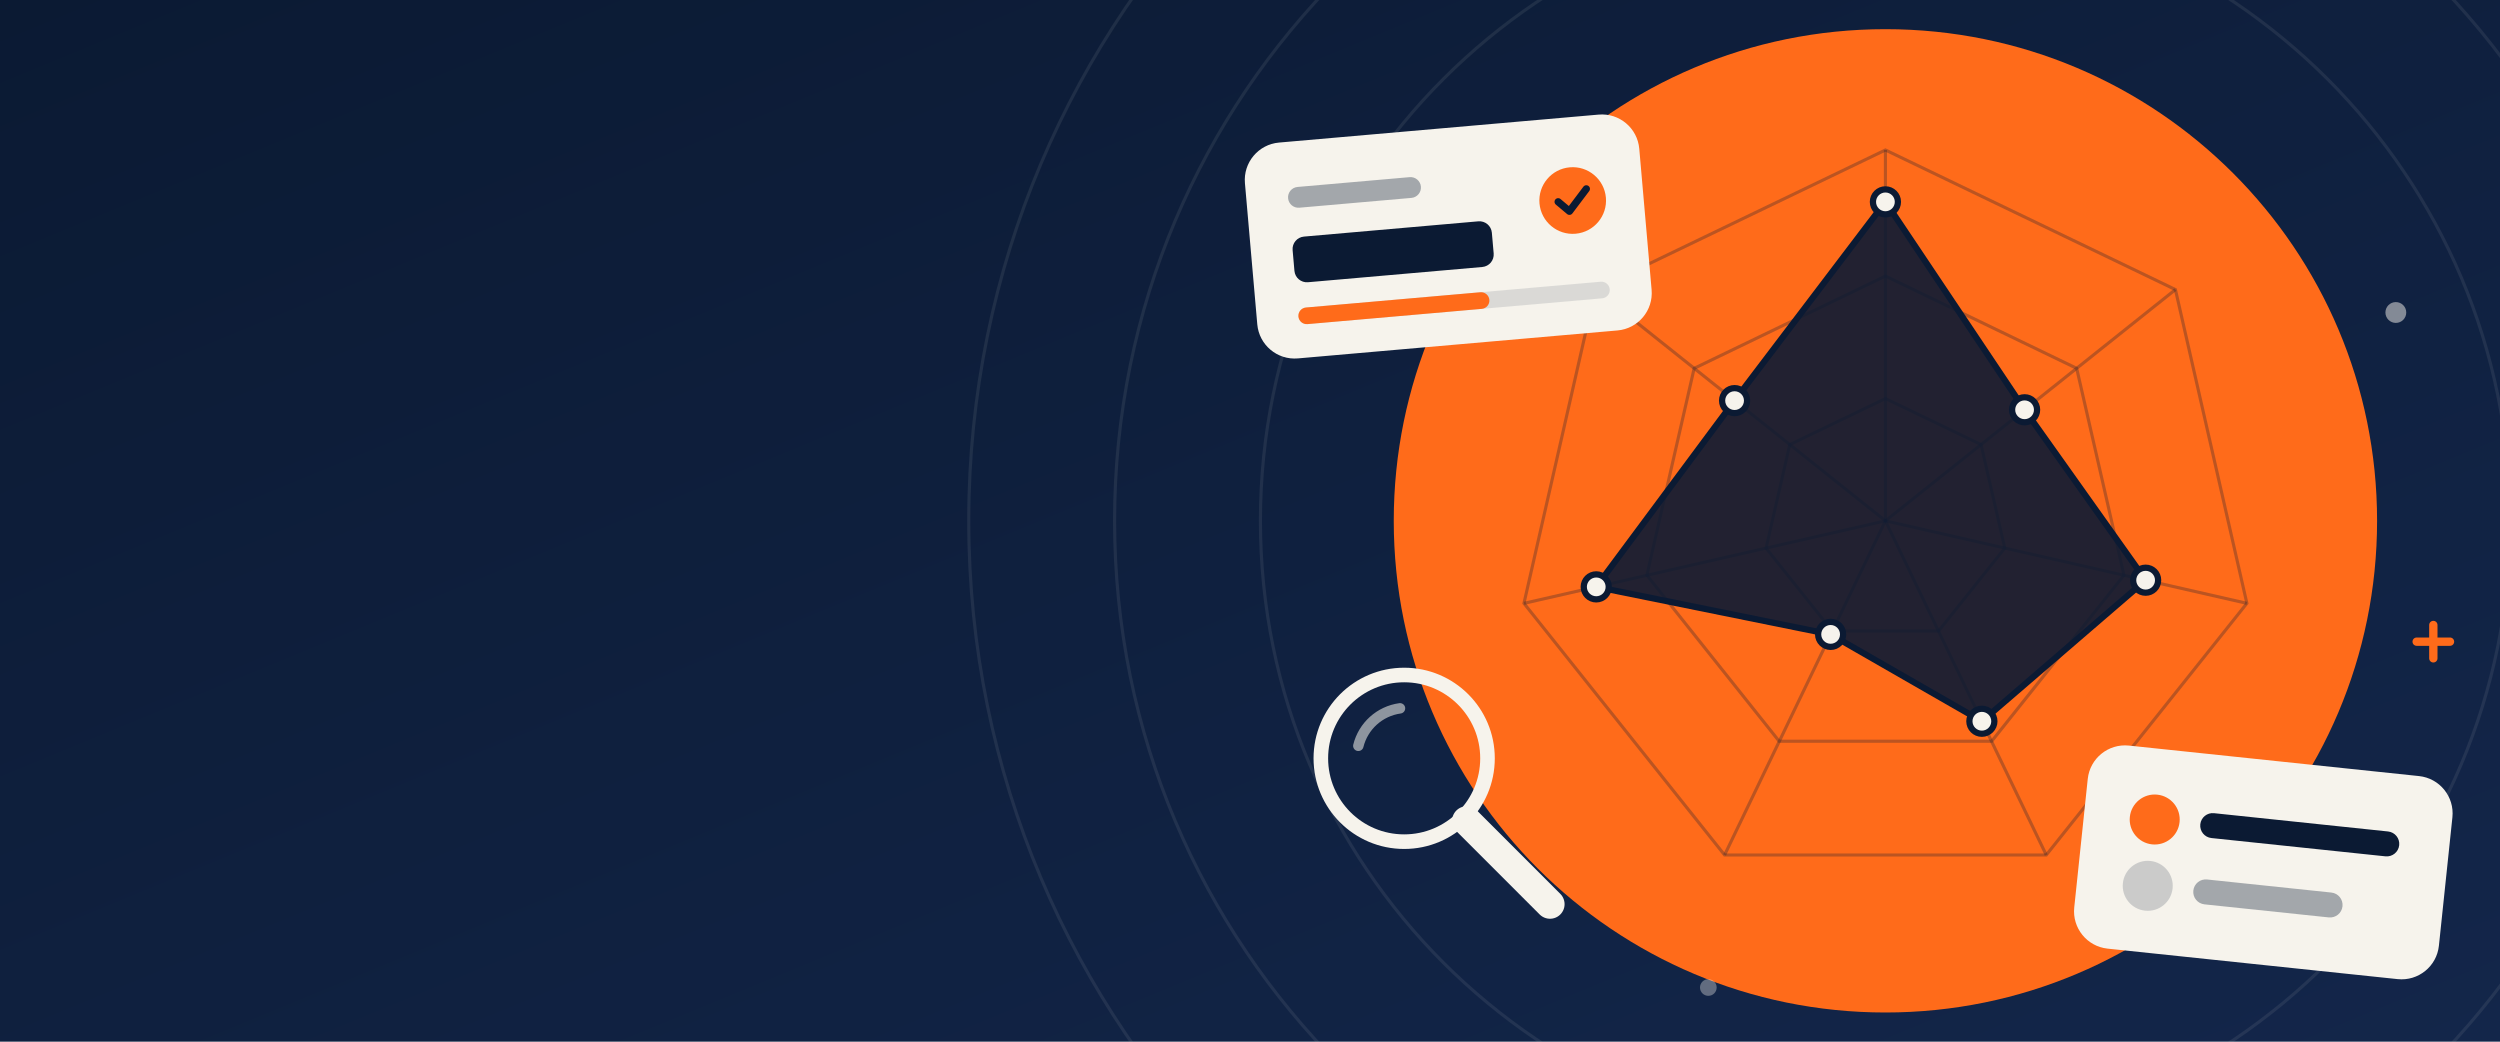
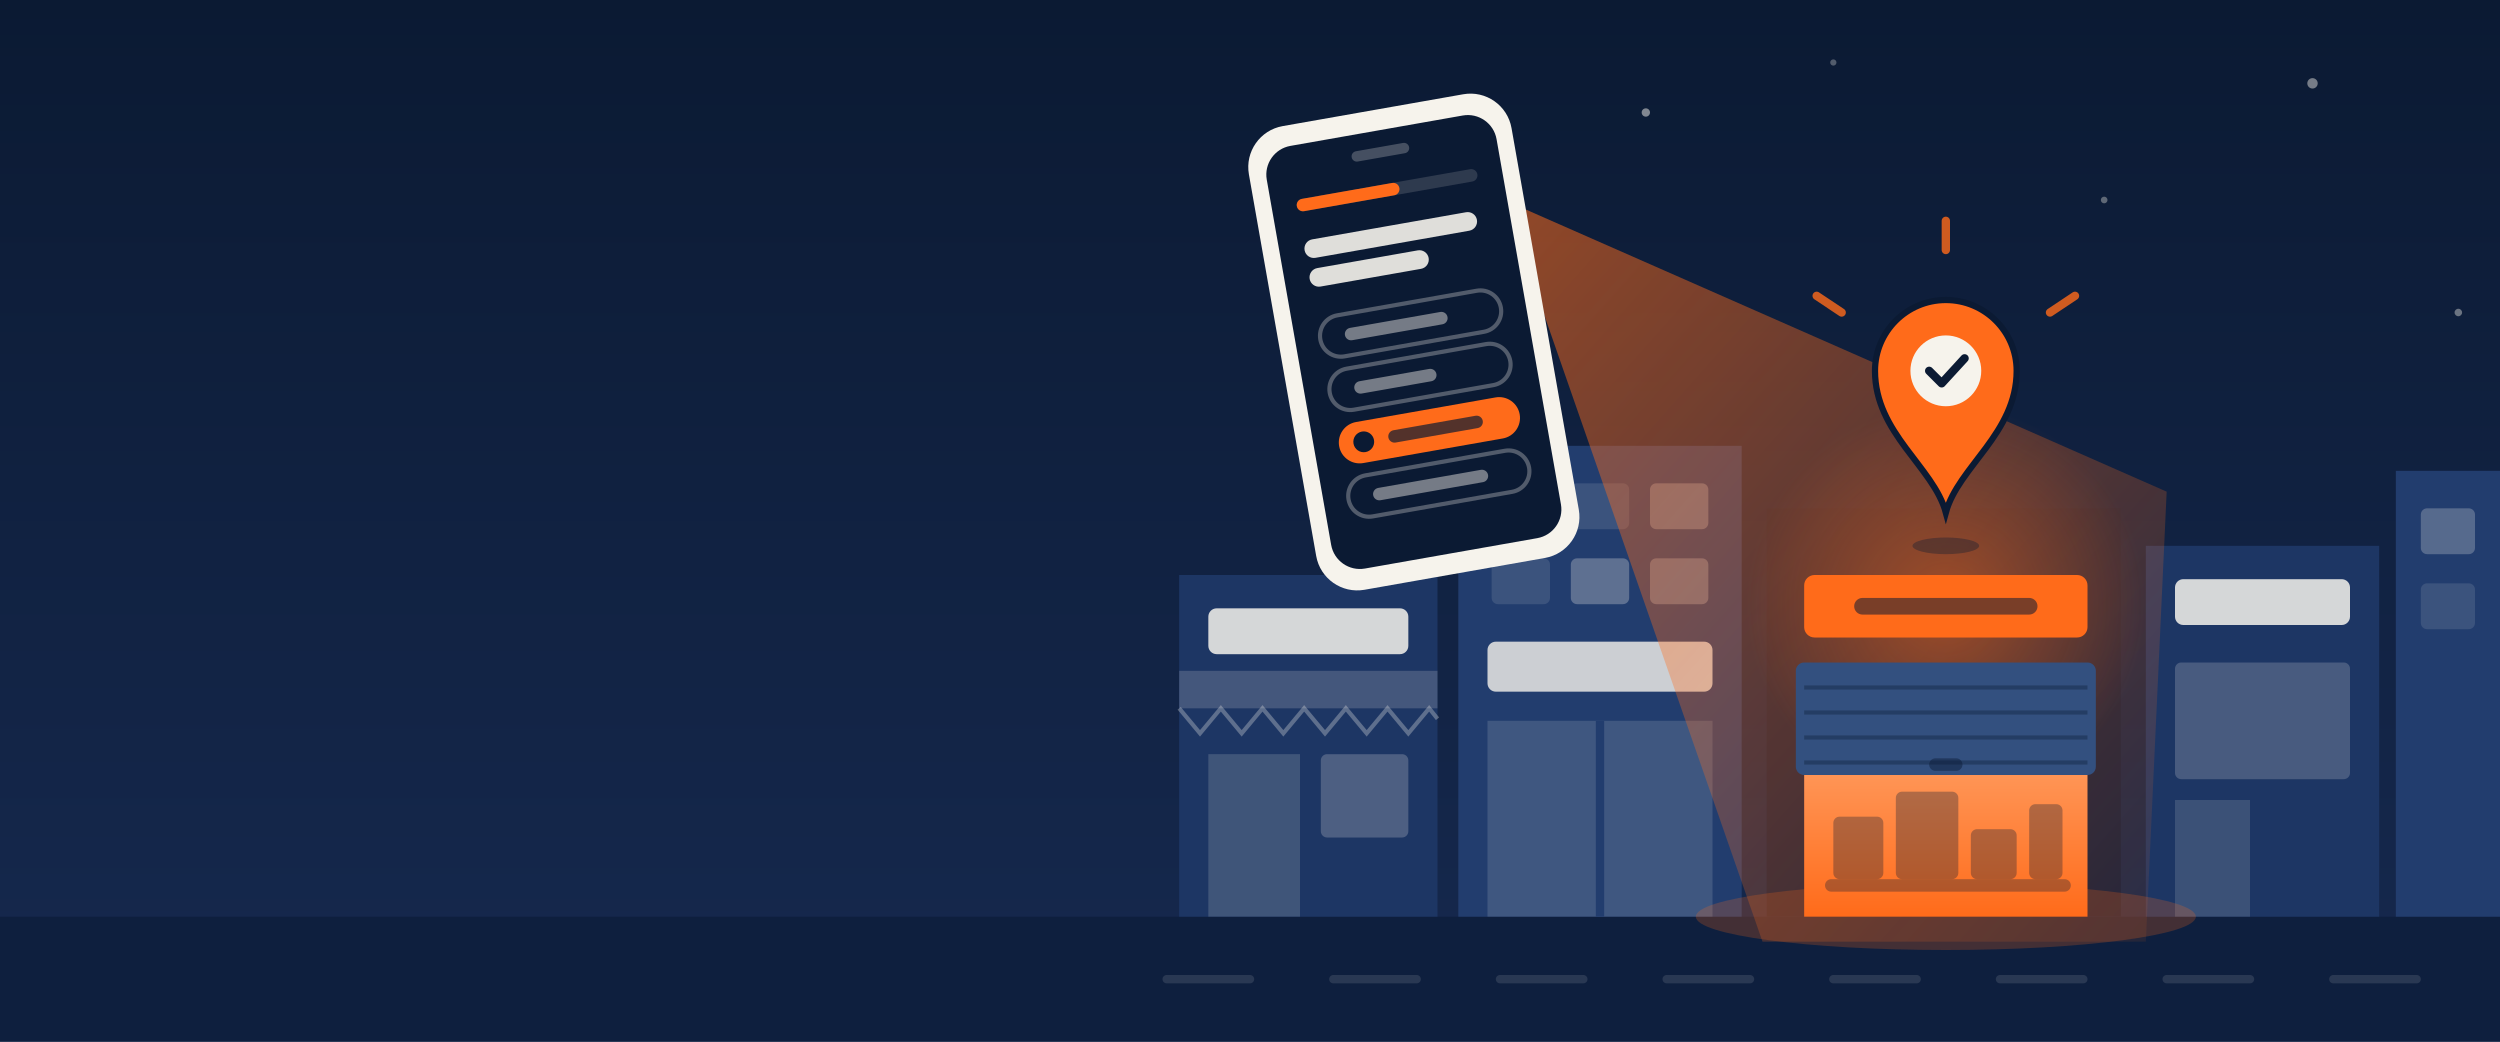
<svg xmlns="http://www.w3.org/2000/svg" viewBox="0 0 1200 500" preserveAspectRatio="xMaxYMid slice">
  <defs>
-     <linearGradient id="bg" x1="0" y1="0" x2="1" y2="1">
+     <linearGradient id="sky" x1="0" y1="0" x2="0" y2="1">
      <stop offset="0" stop-color="#0B1A33" />
-       <stop offset="1" stop-color="#13264A" />
+       <stop offset="1" stop-color="#16294F" />
+     </linearGradient>
+     <linearGradient id="beam" x1="0" y1="0" x2="1" y2="1">
+       <stop offset="0" stop-color="#FF6B1A" stop-opacity=".55" />
+       <stop offset="1" stop-color="#FF6B1A" stop-opacity=".08" />
+     </linearGradient>
+     <radialGradient id="glow" cx=".5" cy=".5" r=".5">
+       <stop offset="0" stop-color="#FF6B1A" stop-opacity=".45" />
+       <stop offset="1" stop-color="#FF6B1A" stop-opacity="0" />
+     </radialGradient>
+     <linearGradient id="inside" x1="0" y1="0" x2="0" y2="1">
+       <stop offset="0" stop-color="#FFB27F" />
+       <stop offset="1" stop-color="#FF6B1A" />
    </linearGradient>
  </defs>
-   <rect width="1200" height="500" fill="url(#bg)" />
-   <g fill="none" stroke="#F6F3EC" stroke-opacity=".08" stroke-width="1.5">
-     <circle cx="905" cy="250" r="300" />
-     <circle cx="905" cy="250" r="370" />
-     <circle cx="905" cy="250" r="440" />
+   <rect width="1200" height="500" fill="url(#sky)" />
+   <g fill="#F6F3EC">
+     <circle cx="790" cy="54" r="2" fill-opacity=".5" />
+     <circle cx="1110" cy="40" r="2.5" fill-opacity=".45" />
+     <circle cx="1010" cy="96" r="1.6" fill-opacity=".35" />
+     <circle cx="1180" cy="150" r="1.8" fill-opacity=".4" />
+     <circle cx="880" cy="30" r="1.5" fill-opacity=".3" />
  </g>
-   <circle cx="905" cy="250" r="236" fill="#FF6B1A" />
-   <g fill="none" stroke="#0B1A33" stroke-opacity=".28" stroke-width="1.5">
-     <polygon points="905.0,72.0 1044.2,139.0 1078.5,289.6 982.2,410.4 827.8,410.4 731.5,289.6 765.8,139.0" />
-     <polygon points="905.0,132.5 996.8,176.8 1019.5,276.1 956.0,355.8 854.0,355.8 790.5,276.1 813.2,176.8" />
-     <polygon points="905.0,191.3 950.9,213.4 962.3,263.1 930.5,302.9 879.5,302.9 847.7,263.1 859.1,213.4" />
-     <line x1="905" y1="250" x2="905.0" y2="72.0" />
-     <line x1="905" y1="250" x2="1044.2" y2="139.0" />
-     <line x1="905" y1="250" x2="1078.5" y2="289.6" />
-     <line x1="905" y1="250" x2="982.2" y2="410.4" />
-     <line x1="905" y1="250" x2="827.8" y2="410.4" />
-     <line x1="905" y1="250" x2="731.5" y2="289.6" />
-     <line x1="905" y1="250" x2="765.8" y2="139.0" />
+   <rect y="440" width="1200" height="60" fill="#0E1F3E" />
+   <path d="M560 470h40M640 470h40M720 470h40M800 470h40M880 470h40M960 470h40M1040 470h40M1120 470h40" stroke="#F6F3EC" stroke-opacity=".12" stroke-width="4" stroke-linecap="round" />
+   <g>
+     <rect x="566" y="276" width="124" height="164" fill="#1D3664" />
+     <rect x="580" y="292" width="96" height="22" rx="4" fill="#F6F3EC" fill-opacity=".85" />
+     <path d="M566 322h124v18H566z" fill="#F6F3EC" fill-opacity=".18" />
+     <path d="M566 340l10 12 10-12 10 12 10-12 10 12 10-12 10 12 10-12 10 12 10-12 10 12 10-12 4 5" fill="none" stroke="#F6F3EC" stroke-opacity=".3" stroke-width="2" />
+     <rect x="580" y="362" width="44" height="78" fill="#F6F3EC" fill-opacity=".16" />
+     <rect x="634" y="362" width="42" height="40" rx="3" fill="#F6F3EC" fill-opacity=".22" />
  </g>
-   <polygon points="905.0,96.9 971.8,196.7 1029.9,278.5 951.3,346.2 878.7,304.5 766.2,281.7 832.6,192.3" fill="#0B1A33" fill-opacity=".9" stroke="#0B1A33" stroke-width="3" stroke-linejoin="round" />
-   <g fill="#F6F3EC" stroke="#0B1A33" stroke-width="3">
-     <circle cx="905.0" cy="96.9" r="6" />
-     <circle cx="971.8" cy="196.7" r="6" />
-     <circle cx="1029.9" cy="278.5" r="6" />
-     <circle cx="951.3" cy="346.2" r="6" />
-     <circle cx="878.7" cy="304.5" r="6" />
-     <circle cx="766.2" cy="281.7" r="6" />
-     <circle cx="832.6" cy="192.3" r="6" />
+   <g>
+     <rect x="700" y="214" width="136" height="226" fill="#223D6E" />
+     <g fill="#F6F3EC">
+       <rect x="716" y="232" width="28" height="22" rx="3" fill-opacity=".28" />
+       <rect x="754" y="232" width="28" height="22" rx="3" fill-opacity=".12" />
+       <rect x="792" y="232" width="28" height="22" rx="3" fill-opacity=".28" />
+       <rect x="716" y="268" width="28" height="22" rx="3" fill-opacity=".12" />
+       <rect x="754" y="268" width="28" height="22" rx="3" fill-opacity=".28" />
+       <rect x="792" y="268" width="28" height="22" rx="3" fill-opacity=".28" />
+     </g>
+     <rect x="714" y="308" width="108" height="24" rx="4" fill="#F6F3EC" fill-opacity=".8" />
+     <rect x="714" y="346" width="108" height="94" fill="#F6F3EC" fill-opacity=".14" />
+     <path d="M768 346v94" stroke="#223D6E" stroke-width="4" />
  </g>
-   <g transform="translate(596 70) rotate(-5)">
-     <rect width="190" height="104" rx="18" fill="#F6F3EC" />
-     <rect x="20" y="22" width="64" height="10" rx="5" fill="#0B1A33" fill-opacity=".35" />
-     <rect x="20" y="46" width="96" height="22" rx="6" fill="#0B1A33" />
-     <rect x="20" y="80" width="150" height="8" rx="4" fill="#0B1A33" fill-opacity=".12" />
-     <rect x="20" y="80" width="92" height="8" rx="4" fill="#FF6B1A" />
-     <circle cx="156" cy="40" r="16" fill="#FF6B1A" />
-     <path d="M149 40l5 5 9-10" fill="none" stroke="#0B1A33" stroke-width="3.5" stroke-linecap="round" stroke-linejoin="round" />
+   <g>
+     <rect x="1030" y="262" width="112" height="178" fill="#1D3664" />
+     <rect x="1044" y="278" width="84" height="22" rx="4" fill="#F6F3EC" fill-opacity=".85" />
+     <rect x="1044" y="318" width="84" height="56" rx="3" fill="#F6F3EC" fill-opacity=".2" />
+     <rect x="1044" y="384" width="36" height="56" fill="#F6F3EC" fill-opacity=".14" />
+     <rect x="1150" y="226" width="60" height="214" fill="#223D6E" />
+     <rect x="1162" y="244" width="26" height="22" rx="3" fill="#F6F3EC" fill-opacity=".25" />
+     <rect x="1162" y="280" width="26" height="22" rx="3" fill="#F6F3EC" fill-opacity=".12" />
  </g>
-   <g transform="translate(1004 356) rotate(6)">
-     <rect width="176" height="98" rx="18" fill="#F6F3EC" />
-     <circle cx="34" cy="34" r="12" fill="#FF6B1A" />
-     <rect x="56" y="28" width="96" height="12" rx="6" fill="#0B1A33" />
-     <circle cx="34" cy="66" r="12" fill="#0B1A33" fill-opacity=".18" />
-     <rect x="56" y="60" width="72" height="12" rx="6" fill="#0B1A33" fill-opacity=".35" />
+   <rect x="848" y="244" width="170" height="196" fill="#101F3D" />
+   <polygon points="722,96 1040,236 1030,452 846,452" fill="url(#beam)" />
+   <ellipse cx="934" cy="440" rx="120" ry="16" fill="#FF6B1A" fill-opacity=".22" />
+   <g>
+     <circle cx="934" cy="290" r="96" fill="url(#glow)" />
+     <rect x="866" y="276" width="136" height="30" rx="5" fill="#FF6B1A" />
+     <rect x="890" y="287" width="88" height="8" rx="4" fill="#0B1A33" fill-opacity=".55" />
+     <rect x="866" y="324" width="136" height="116" fill="url(#inside)" />
+     <g fill="#0B1A33" fill-opacity=".32">
+       <rect x="880" y="392" width="24" height="30" rx="3" />
+       <rect x="910" y="380" width="30" height="42" rx="3" />
+       <rect x="946" y="398" width="22" height="24" rx="3" />
+       <rect x="974" y="386" width="16" height="36" rx="3" />
+       <rect x="876" y="422" width="118" height="6" rx="3" />
+     </g>
+     <rect x="862" y="318" width="144" height="54" rx="4" fill="#33507F" />
+     <path d="M866 330h136M866 342h136M866 354h136M866 366h136" stroke="#0B1A33" stroke-opacity=".35" stroke-width="2" />
+     <rect x="926" y="364" width="16" height="6" rx="3" fill="#0B1A33" fill-opacity=".45" />
  </g>
-   <g transform="translate(628 318)" fill="none" stroke="#F6F3EC" stroke-linecap="round">
-     <circle cx="46" cy="46" r="40" stroke-width="7" />
-     <path d="M76 76l40 40" stroke-width="14" />
-     <path d="M24 40a24 24 0 0 1 20-18" stroke-width="5" stroke-opacity=".55" />
+   <g transform="translate(934 150)">
+     <ellipse cx="0" cy="112" rx="16" ry="4" fill="#0B1A33" fill-opacity=".35" />
+     <path d="M0 96C-6 74-34 58-34 28a34 34 0 0 1 68 0C34 58 6 74 0 96z" fill="#FF6B1A" stroke="#0B1A33" stroke-width="3" />
+     <circle cx="0" cy="28" r="17" fill="#F6F3EC" />
+     <path d="M-8 28l6 6 11-12" fill="none" stroke="#0B1A33" stroke-width="4" stroke-linecap="round" stroke-linejoin="round" />
  </g>
-   <g fill="#F6F3EC">
-     <circle cx="1150" cy="150" r="5" fill-opacity=".5" />
-     <circle cx="820" cy="474" r="4" fill-opacity=".35" />
+   <g stroke="#FF6B1A" stroke-width="4" stroke-linecap="round" stroke-opacity=".8">
+     <path d="M884 150l-12-8M984 150l12-8M934 120v-14" />
  </g>
-   <g stroke="#FF6B1A" stroke-width="4" stroke-linecap="round">
-     <path d="M1168 300v16M1160 308h16" />
+   <g transform="translate(596 64) rotate(-10)">
+     <rect width="128" height="226" rx="20" fill="#F6F3EC" />
+     <rect x="8" y="10" width="112" height="206" rx="14" fill="#0B1A33" />
+     <rect x="50" y="18" width="28" height="5" rx="2.5" fill="#F6F3EC" fill-opacity=".25" />
+     <rect x="20" y="36" width="88" height="6" rx="3" fill="#F6F3EC" fill-opacity=".15" />
+     <rect x="20" y="36" width="50" height="6" rx="3" fill="#FF6B1A" />
+     <rect x="20" y="56" width="84" height="9" rx="4.5" fill="#F6F3EC" fill-opacity=".9" />
+     <rect x="20" y="70" width="58" height="9" rx="4.5" fill="#F6F3EC" fill-opacity=".9" />
+     <g fill="none" stroke="#F6F3EC" stroke-opacity=".3" stroke-width="2">
+       <rect x="20" y="94" width="88" height="20" rx="10" />
+       <rect x="20" y="120" width="88" height="20" rx="10" />
+       <rect x="20" y="172" width="88" height="20" rx="10" />
+     </g>
+     <rect x="20" y="146" width="88" height="20" rx="10" fill="#FF6B1A" />
+     <circle cx="32" cy="156" r="5" fill="#0B1A33" />
+     <g fill="#F6F3EC" fill-opacity=".45">
+       <rect x="32" y="101" width="50" height="6" rx="3" />
+       <rect x="32" y="127" width="40" height="6" rx="3" />
+       <rect x="32" y="179" width="56" height="6" rx="3" />
+     </g>
+     <rect x="44" y="153" width="46" height="6" rx="3" fill="#0B1A33" fill-opacity=".7" />
  </g>
</svg>
